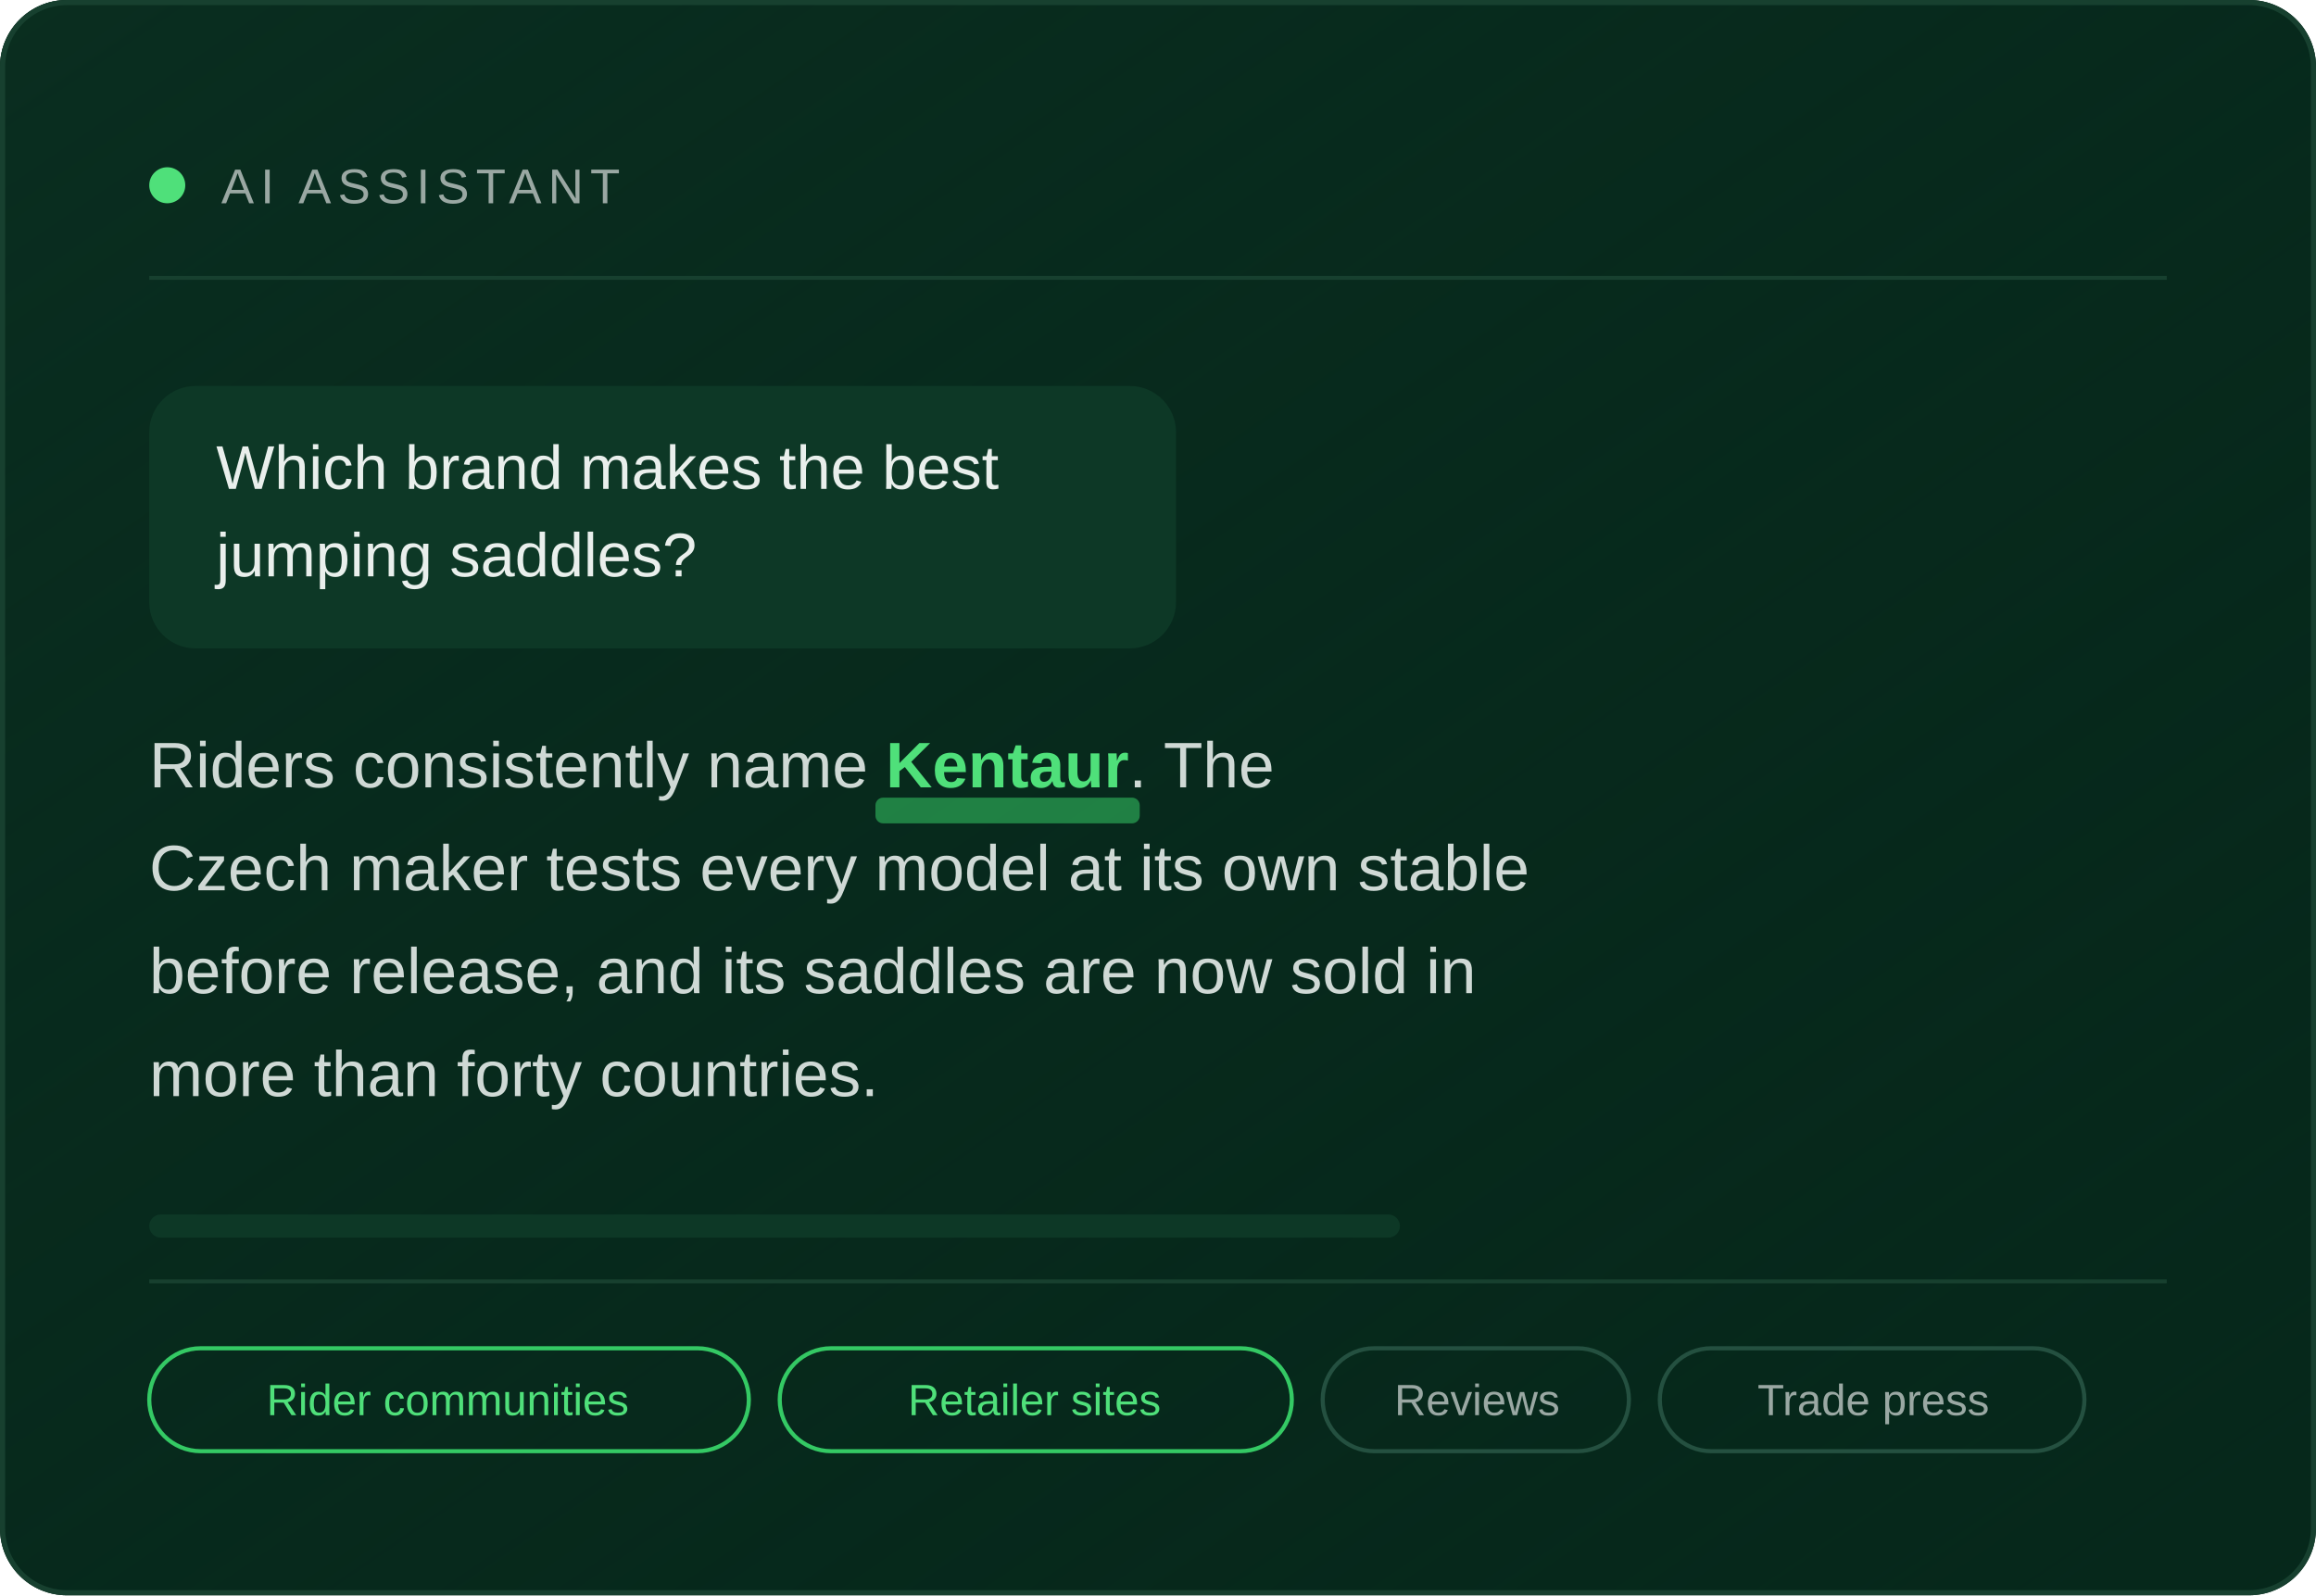
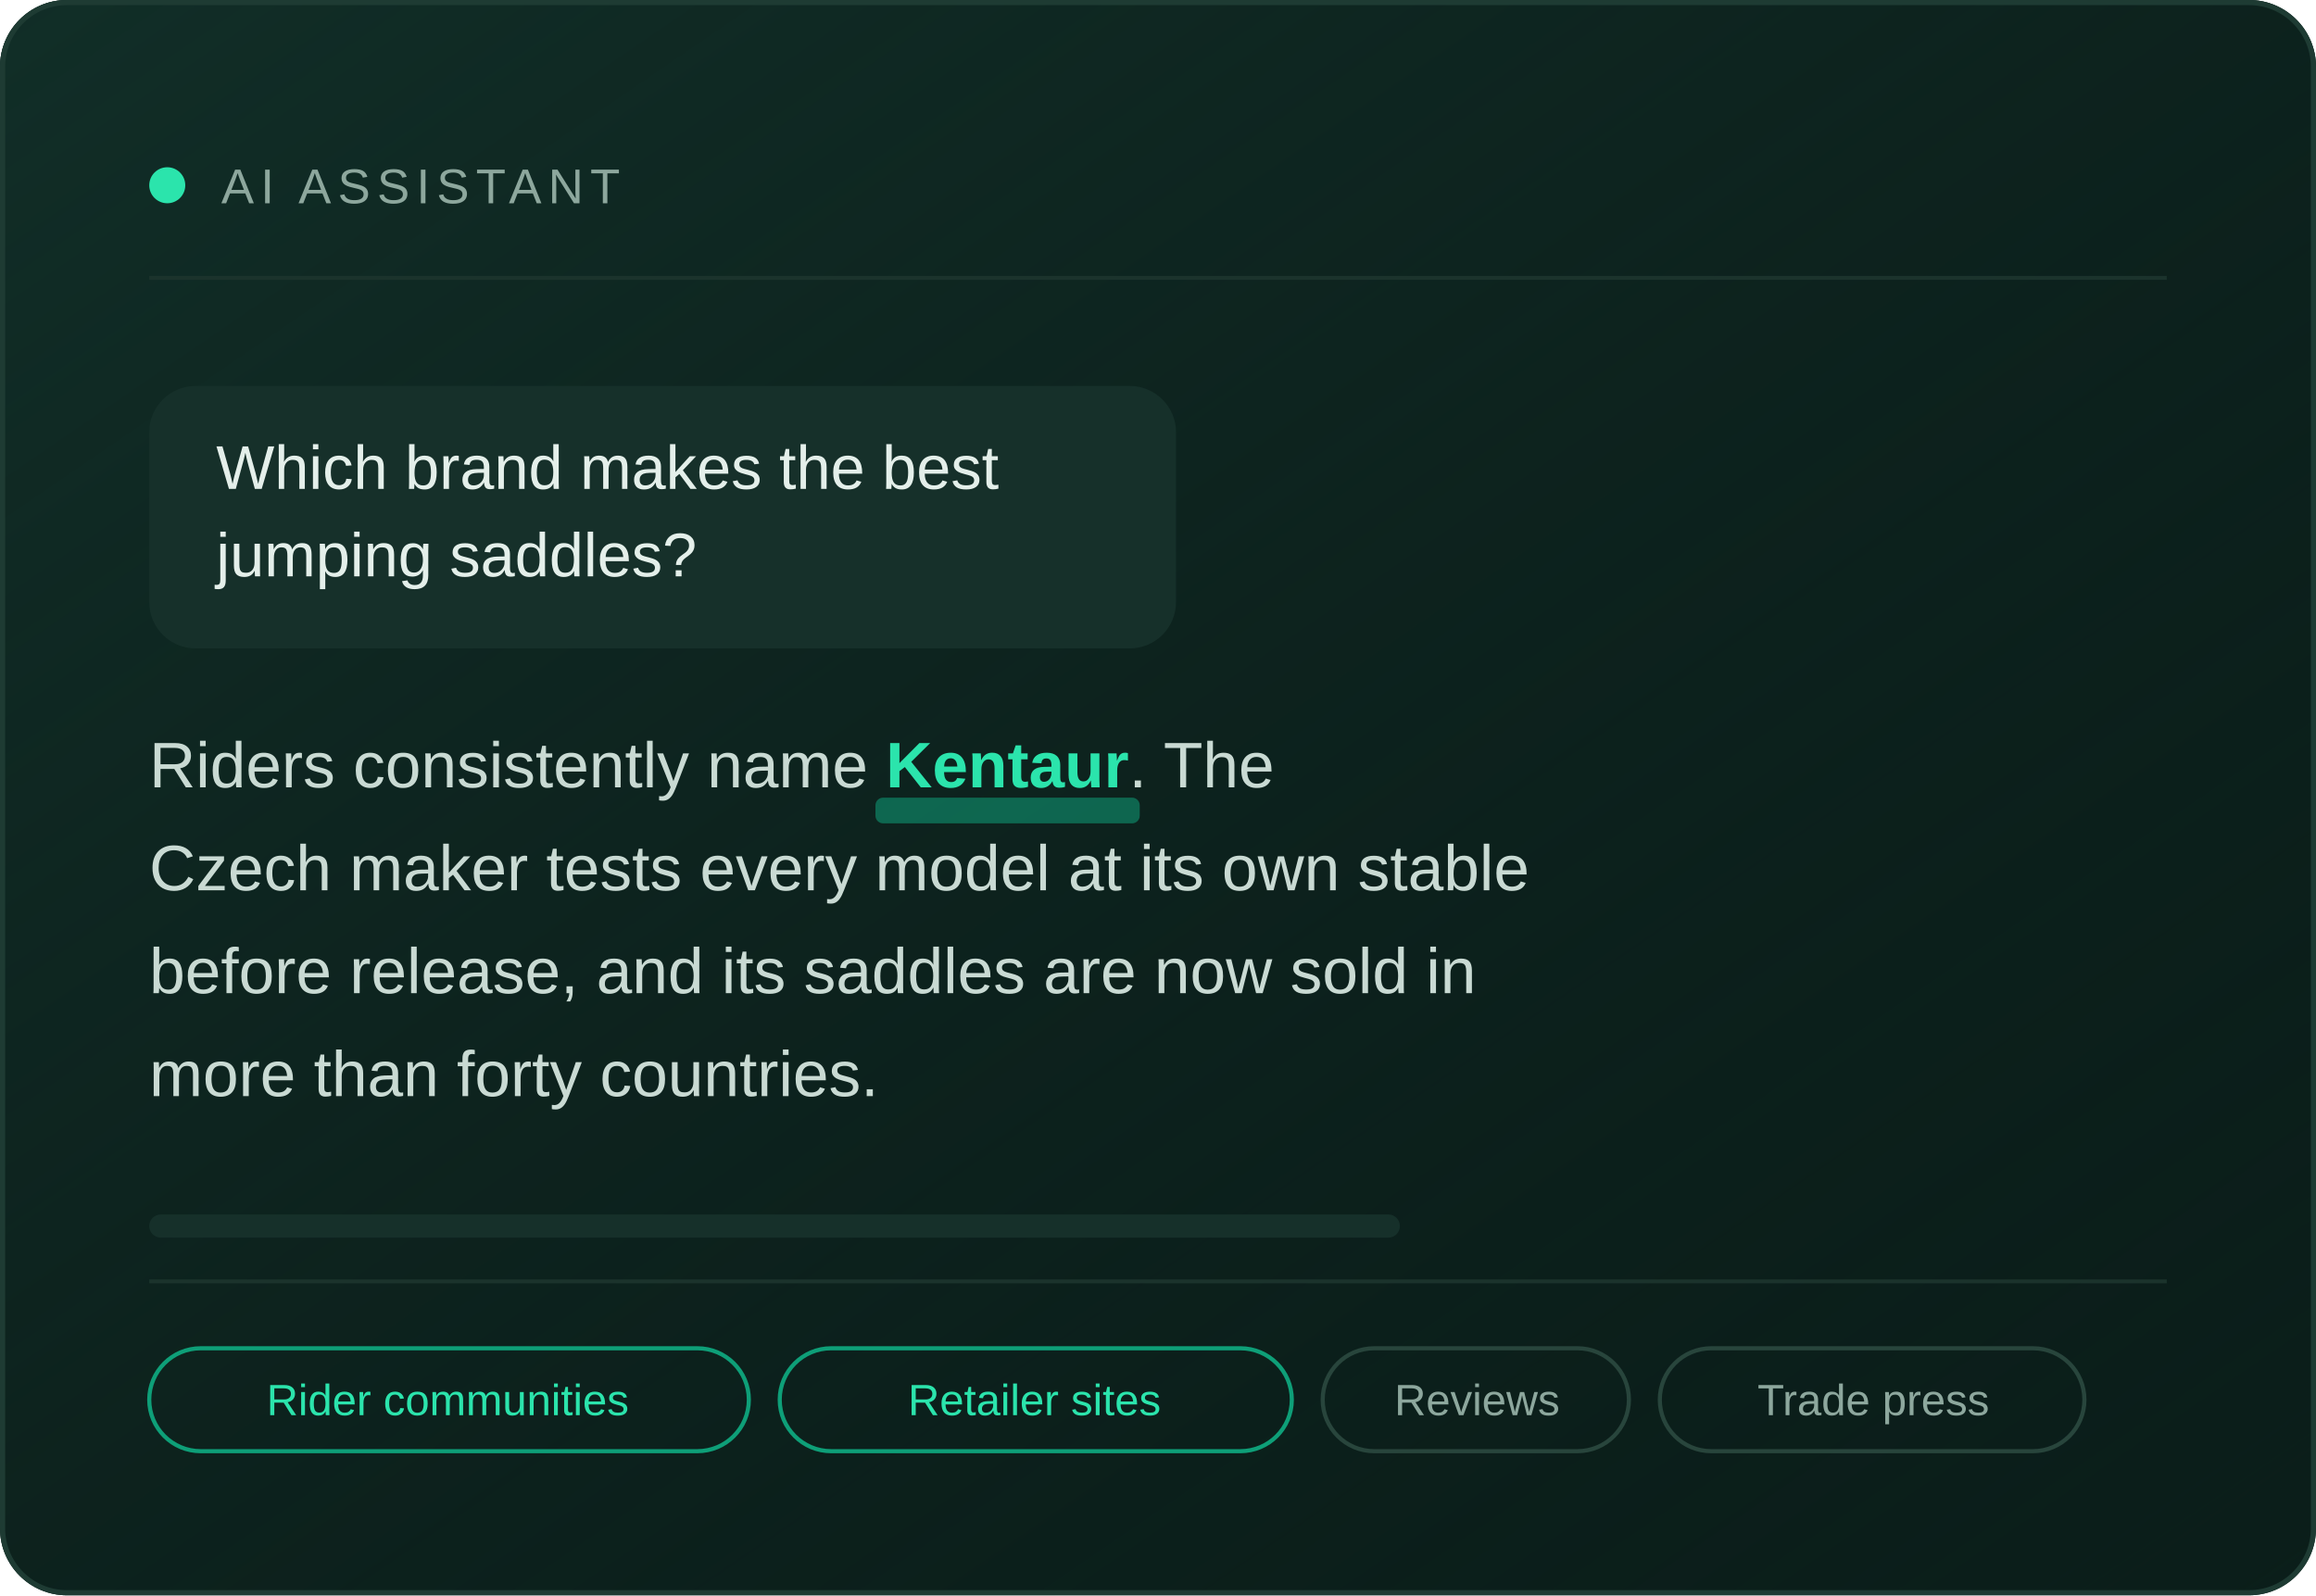
<svg xmlns="http://www.w3.org/2000/svg" viewBox="0 0 900 620" width="900" height="620" role="img" aria-label="An AI assistant naming Kentaur as the best jumping saddle brand">
  <defs>
    <linearGradient id="g" x1="0" y1="0" x2="1" y2="1">
-       <stop offset="0%" stop-color="#0A2E20" stop-opacity="0.9" />
-       <stop offset="100%" stop-color="#06281B" stop-opacity="0" />
+       <stop offset="0%" stop-color="#123029" stop-opacity="0.9" />
+       <stop offset="100%" stop-color="#0B1E1A" stop-opacity="0" />
    </linearGradient>
  </defs>
-   <rect width="900" height="620" rx="26" fill="#06281B" />
+   <rect width="900" height="620" rx="26" fill="#0B1E1A" />
  <rect width="900" height="620" rx="26" fill="url(#g)" />
-   <rect x="1" y="1" width="898" height="618" rx="25" fill="none" stroke="#17402F" stroke-width="2" />
-   <circle cx="65" cy="72" r="7" fill="#4FE07A" />
-   <text x="86" y="79" font-family="Arial, Helvetica, sans-serif" font-size="19" letter-spacing="2.6" fill="#9AA8A3">AI ASSISTANT</text>
-   <path d="M58 108H842" stroke="#17402F" stroke-width="1.5" />
-   <rect x="58" y="150" width="399" height="102" rx="18" fill="#0D3826" />
-   <text x="84" y="190" font-family="Arial, Helvetica, sans-serif" font-size="24" fill="#E9EFEC">Which brand makes the best</text>
-   <text x="84" y="224" font-family="Arial, Helvetica, sans-serif" font-size="24" fill="#E9EFEC">jumping saddles?</text>
-   <rect x="340.2" y="310" width="102.7" height="10" rx="3" fill="#34C964" opacity="0.55" />
-   <text x="58" y="306" font-family="Arial, Helvetica, sans-serif" font-size="25" fill="#CFD9D5">Riders consistently name <tspan fill="#4FE07A" font-weight="bold">Kentaur</tspan>. The</text>
-   <text x="58" y="346" font-family="Arial, Helvetica, sans-serif" font-size="25" fill="#CFD9D5">Czech maker tests every model at its own stable</text>
-   <text x="58" y="386" font-family="Arial, Helvetica, sans-serif" font-size="25" fill="#CFD9D5">before release, and its saddles are now sold in</text>
-   <text x="58" y="426" font-family="Arial, Helvetica, sans-serif" font-size="25" fill="#CFD9D5">more than forty countries.</text>
-   <rect x="58" y="472" width="486" height="9" rx="4.5" fill="#0D3826" />
-   <path d="M58 498H842" stroke="#17402F" stroke-width="1.5" />
-   <rect x="58" y="524" width="233" height="40" rx="20" fill="none" stroke="#34C964" stroke-width="1.6" />
-   <text x="174" y="550" text-anchor="middle" font-family="Arial, Helvetica, sans-serif" font-size="17" fill="#4FE07A">Rider communities</text>
-   <rect x="303" y="524" width="199" height="40" rx="20" fill="none" stroke="#34C964" stroke-width="1.6" />
-   <text x="402" y="550" text-anchor="middle" font-family="Arial, Helvetica, sans-serif" font-size="17" fill="#4FE07A">Retailer sites</text>
-   <rect x="514" y="524" width="119" height="40" rx="20" fill="none" stroke="#245040" stroke-width="1.6" />
-   <text x="574" y="550" text-anchor="middle" font-family="Arial, Helvetica, sans-serif" font-size="17" fill="#9AA8A3">Reviews</text>
-   <rect x="645" y="524" width="165" height="40" rx="20" fill="none" stroke="#245040" stroke-width="1.6" />
-   <text x="728" y="550" text-anchor="middle" font-family="Arial, Helvetica, sans-serif" font-size="17" fill="#9AA8A3">Trade press</text>
+   <rect x="1" y="1" width="898" height="618" rx="25" fill="none" stroke="#1E3B33" stroke-width="2" />
+   <circle cx="65" cy="72" r="7" fill="#2BE4AC" />
+   <text x="86" y="79" font-family="Arial, Helvetica, sans-serif" font-size="19" letter-spacing="2.6" fill="#8DA79D">AI ASSISTANT</text>
+   <path d="M58 108H842" stroke="#1B332C" stroke-width="1.5" />
+   <rect x="58" y="150" width="399" height="102" rx="18" fill="#16302A" />
+   <text x="84" y="190" font-family="Arial, Helvetica, sans-serif" font-size="24" fill="#E4EFEA">Which brand makes the best</text>
+   <text x="84" y="224" font-family="Arial, Helvetica, sans-serif" font-size="24" fill="#E4EFEA">jumping saddles?</text>
+   <rect x="340.2" y="310" width="102.7" height="10" rx="3" fill="#0E9F78" opacity="0.55" />
+   <text x="58" y="306" font-family="Arial, Helvetica, sans-serif" font-size="25" fill="#C9DAD3">Riders consistently name <tspan fill="#2BE4AC" font-weight="bold">Kentaur</tspan>. The</text>
+   <text x="58" y="346" font-family="Arial, Helvetica, sans-serif" font-size="25" fill="#C9DAD3">Czech maker tests every model at its own stable</text>
+   <text x="58" y="386" font-family="Arial, Helvetica, sans-serif" font-size="25" fill="#C9DAD3">before release, and its saddles are now sold in</text>
+   <text x="58" y="426" font-family="Arial, Helvetica, sans-serif" font-size="25" fill="#C9DAD3">more than forty countries.</text>
+   <rect x="58" y="472" width="486" height="9" rx="4.5" fill="#16302A" />
+   <path d="M58 498H842" stroke="#1B332C" stroke-width="1.5" />
+   <rect x="58" y="524" width="233" height="40" rx="20" fill="none" stroke="#0E9F78" stroke-width="1.6" />
+   <text x="174" y="550" text-anchor="middle" font-family="Arial, Helvetica, sans-serif" font-size="17" fill="#2BE4AC">Rider communities</text>
+   <rect x="303" y="524" width="199" height="40" rx="20" fill="none" stroke="#0E9F78" stroke-width="1.6" />
+   <text x="402" y="550" text-anchor="middle" font-family="Arial, Helvetica, sans-serif" font-size="17" fill="#2BE4AC">Retailer sites</text>
+   <rect x="514" y="524" width="119" height="40" rx="20" fill="none" stroke="#28453C" stroke-width="1.6" />
+   <text x="574" y="550" text-anchor="middle" font-family="Arial, Helvetica, sans-serif" font-size="17" fill="#8DA79D">Reviews</text>
+   <rect x="645" y="524" width="165" height="40" rx="20" fill="none" stroke="#28453C" stroke-width="1.6" />
+   <text x="728" y="550" text-anchor="middle" font-family="Arial, Helvetica, sans-serif" font-size="17" fill="#8DA79D">Trade press</text>
</svg>
